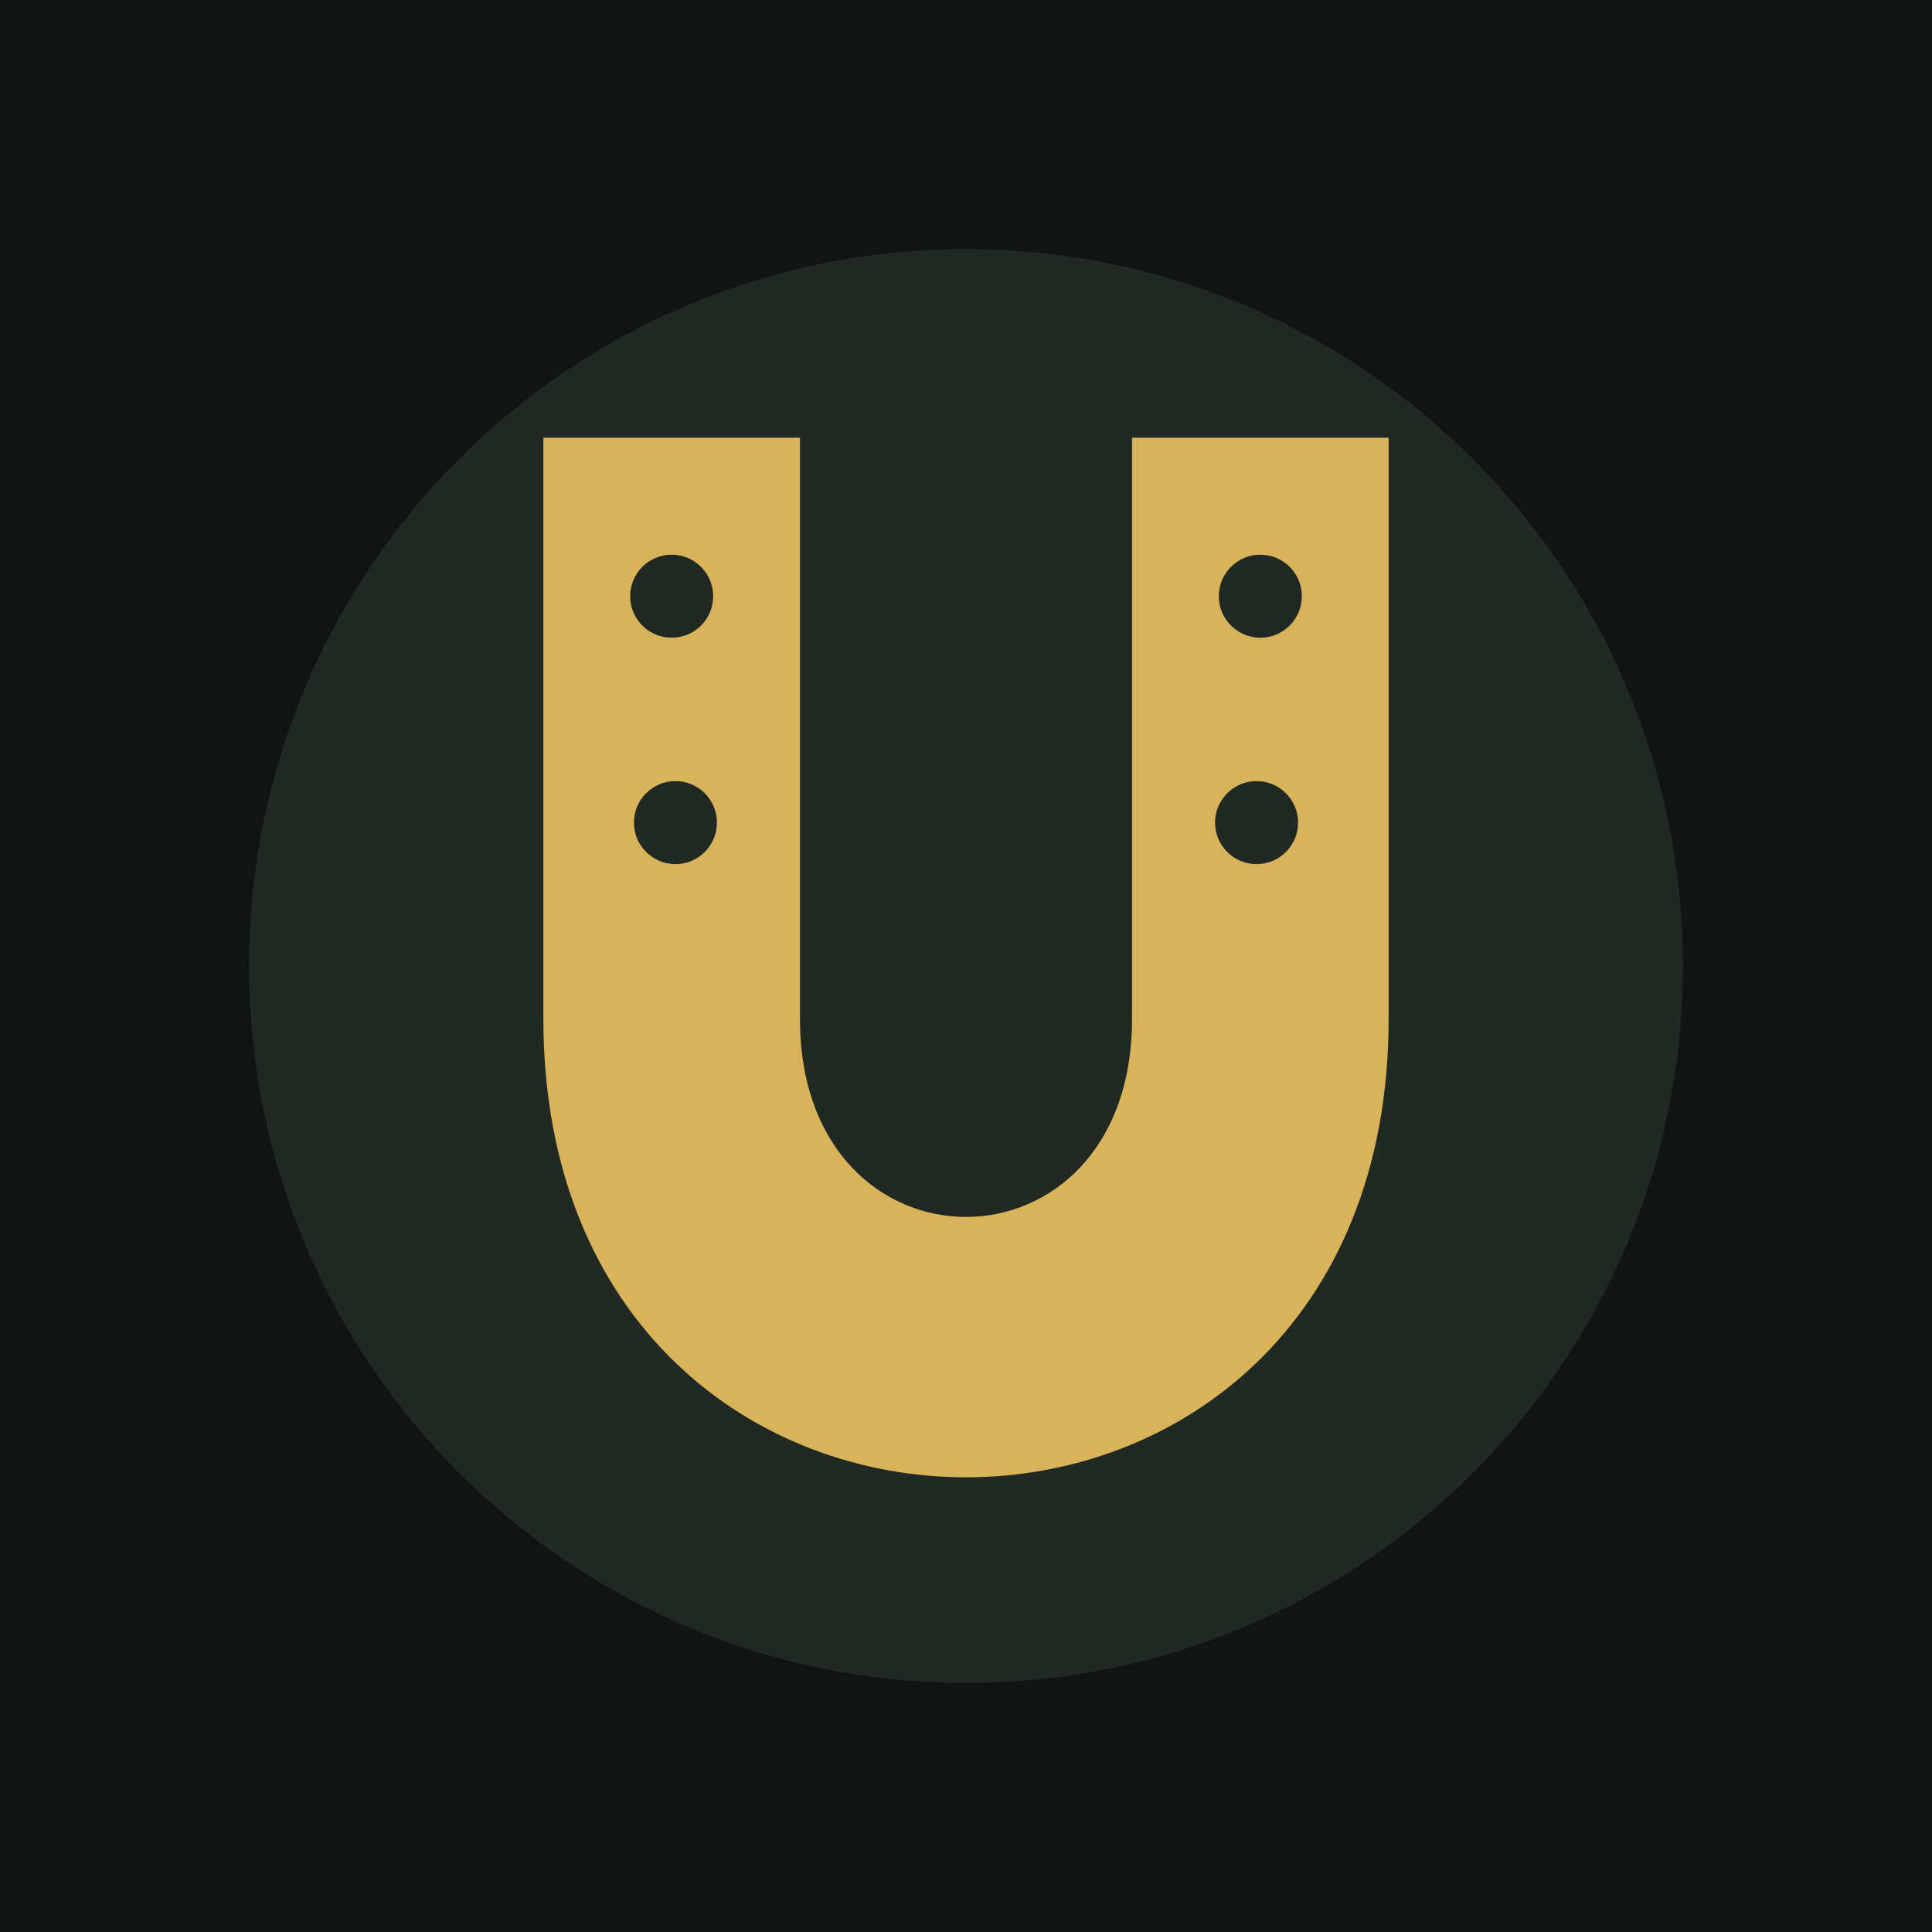
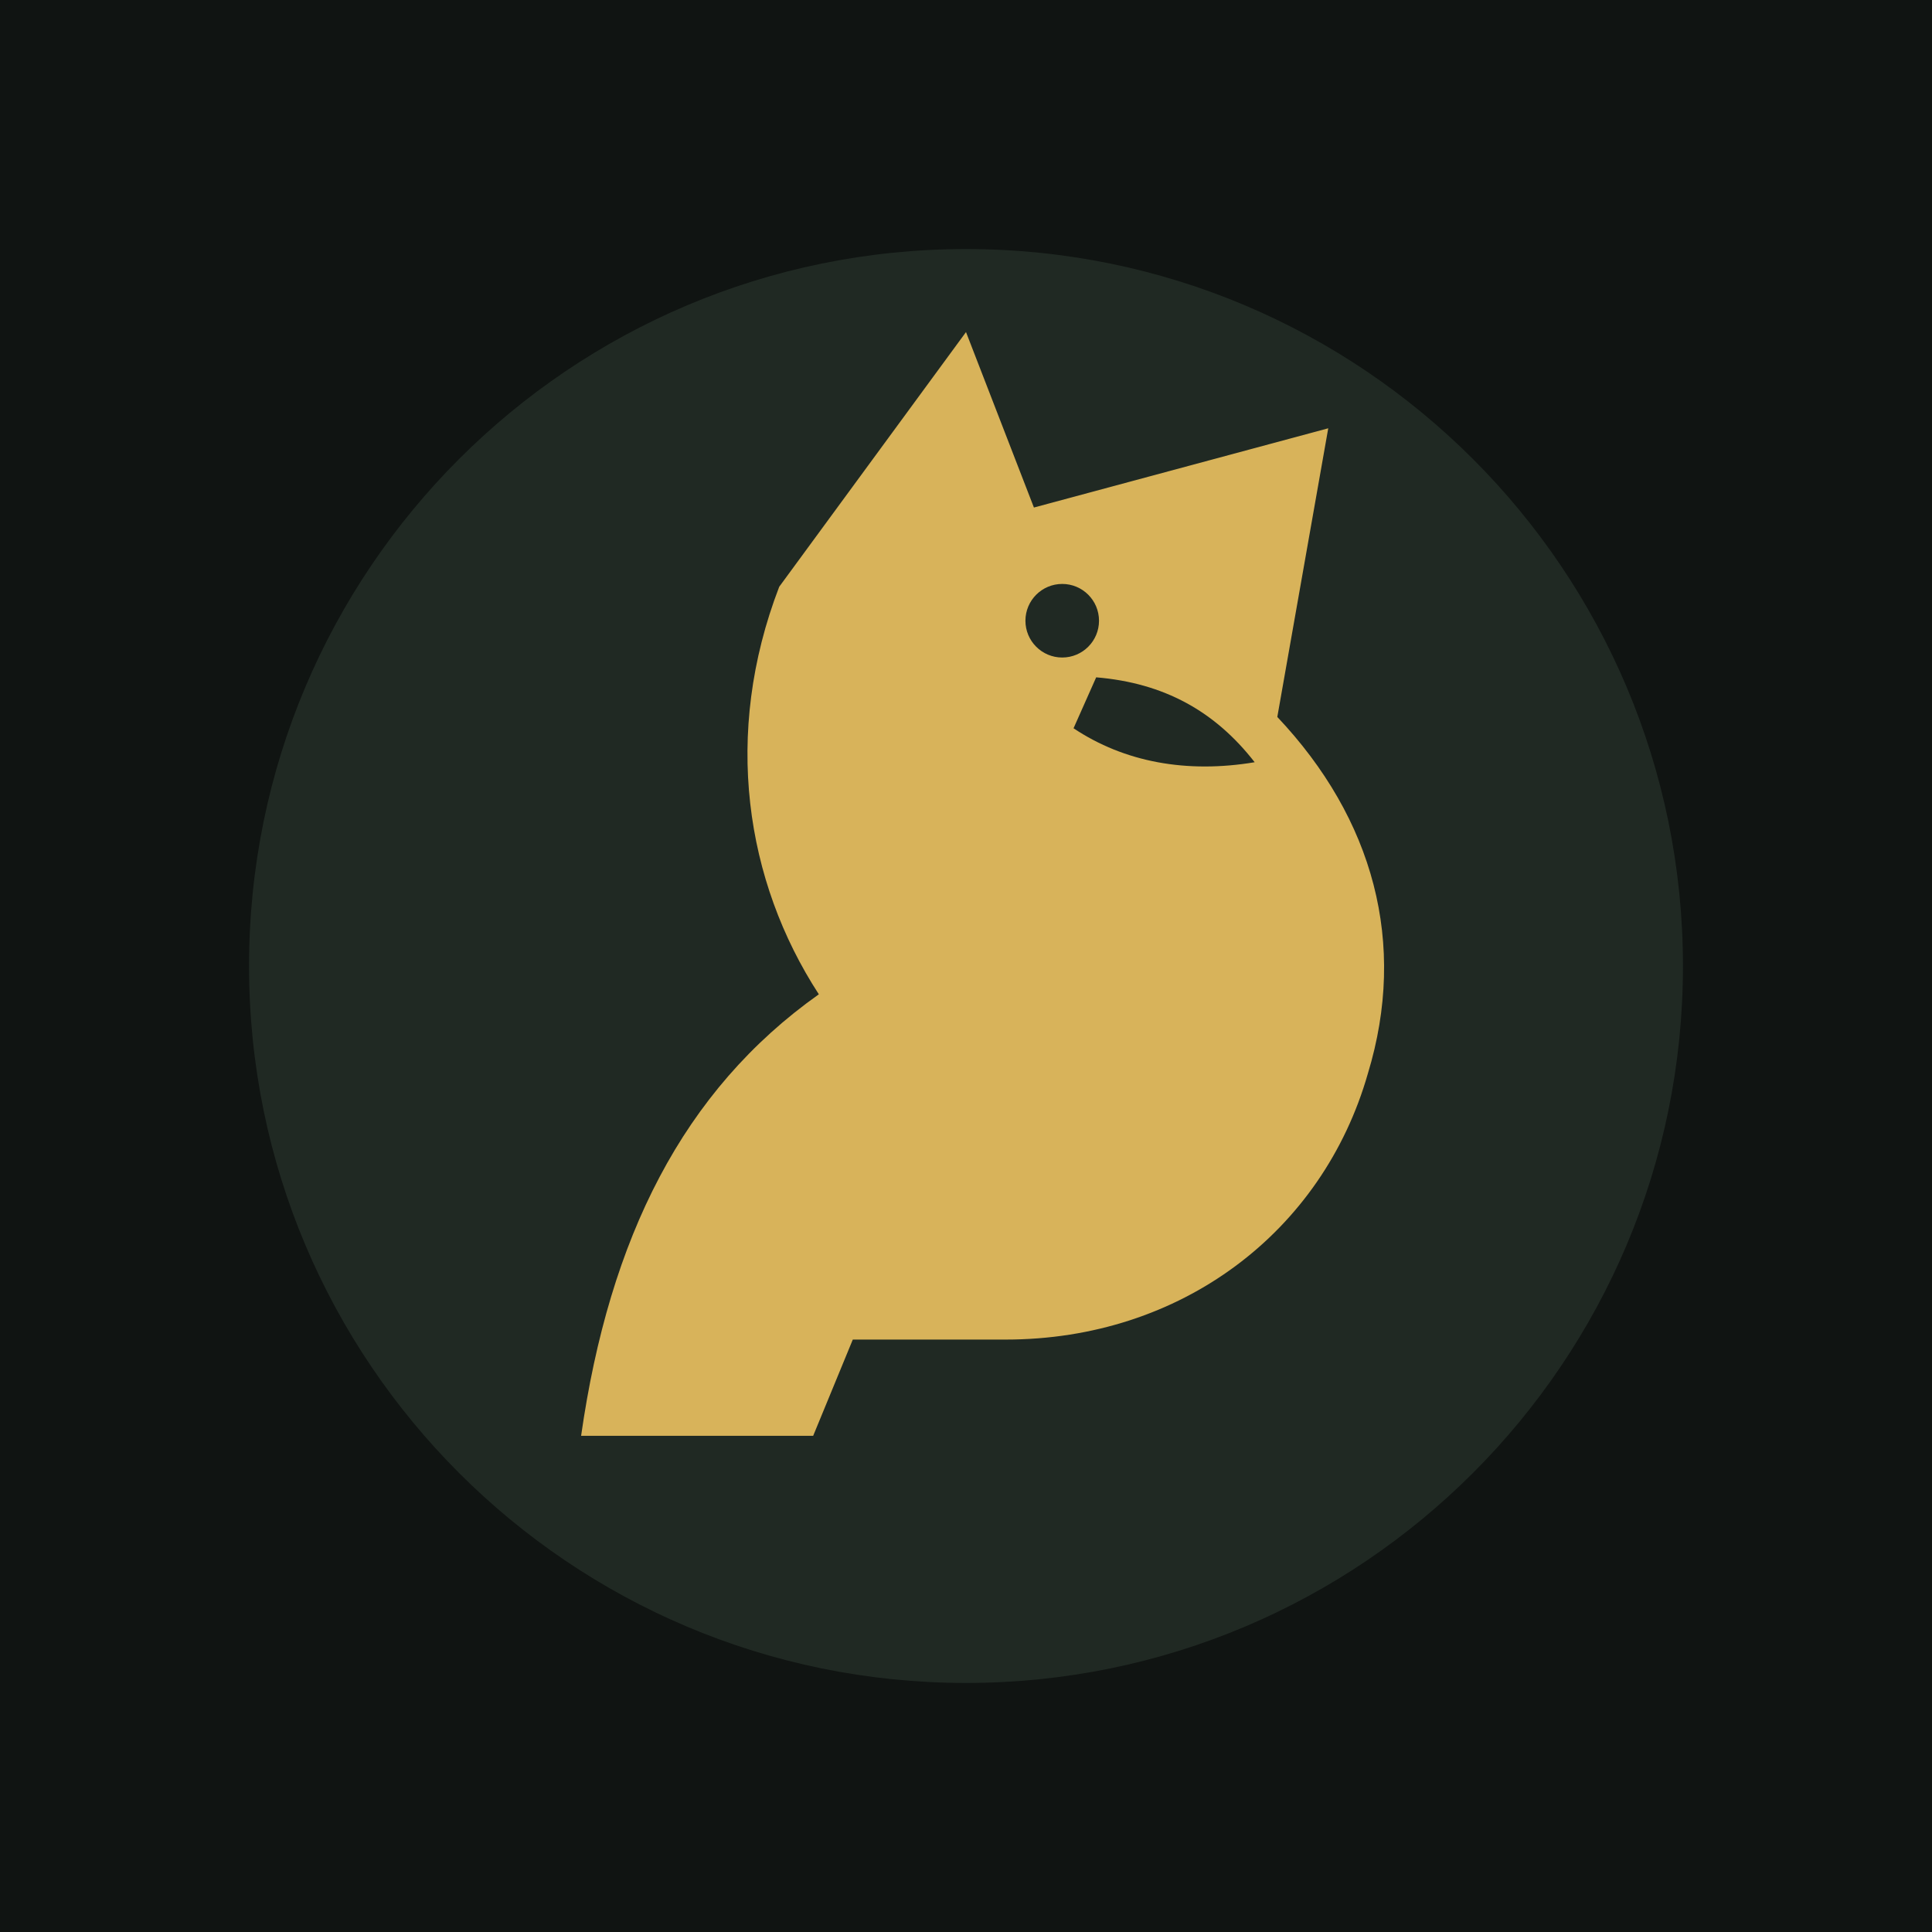
<svg xmlns="http://www.w3.org/2000/svg" viewBox="0 0 512 512">
  <rect width="512" height="512" fill="#101412" />
  <circle cx="256" cy="256" r="190" fill="#202923" />
-   <path d="M144 116v154c0 162 224 162 224 0V116h-68v154c0 70-88 70-88 0V116z" fill="#d8b35a" />
-   <g fill="#202923">
-     <circle cx="178" cy="158" r="11" />
-     <circle cx="334" cy="158" r="11" />
-     <circle cx="179" cy="218" r="11" />
-     <circle cx="333" cy="218" r="11" />
+   <g transform="translate(76 58) scale(15)">
+     <path d="M5.2 21.5c.5-3.5 1.8-6.1 4.2-7.8-1.3-2-1.7-4.6-.7-7.2L12 2l1.2 3.1 5.2-1.4-.9 5.1c1.7 1.8 2.3 4 1.6 6.3-.8 2.8-3.3 4.7-6.4 4.7H10l-.7 1.7H5.2Z" fill="#d8b35a" />
+     <path d="M14.3 8.1c1.2.1 2.1.6 2.8 1.5-1.2.2-2.3 0-3.2-.6l.4-.9Z" fill="#202923" />
+     <circle cx="13.7" cy="7.1" r=".65" fill="#202923" />
  </g>
</svg>
